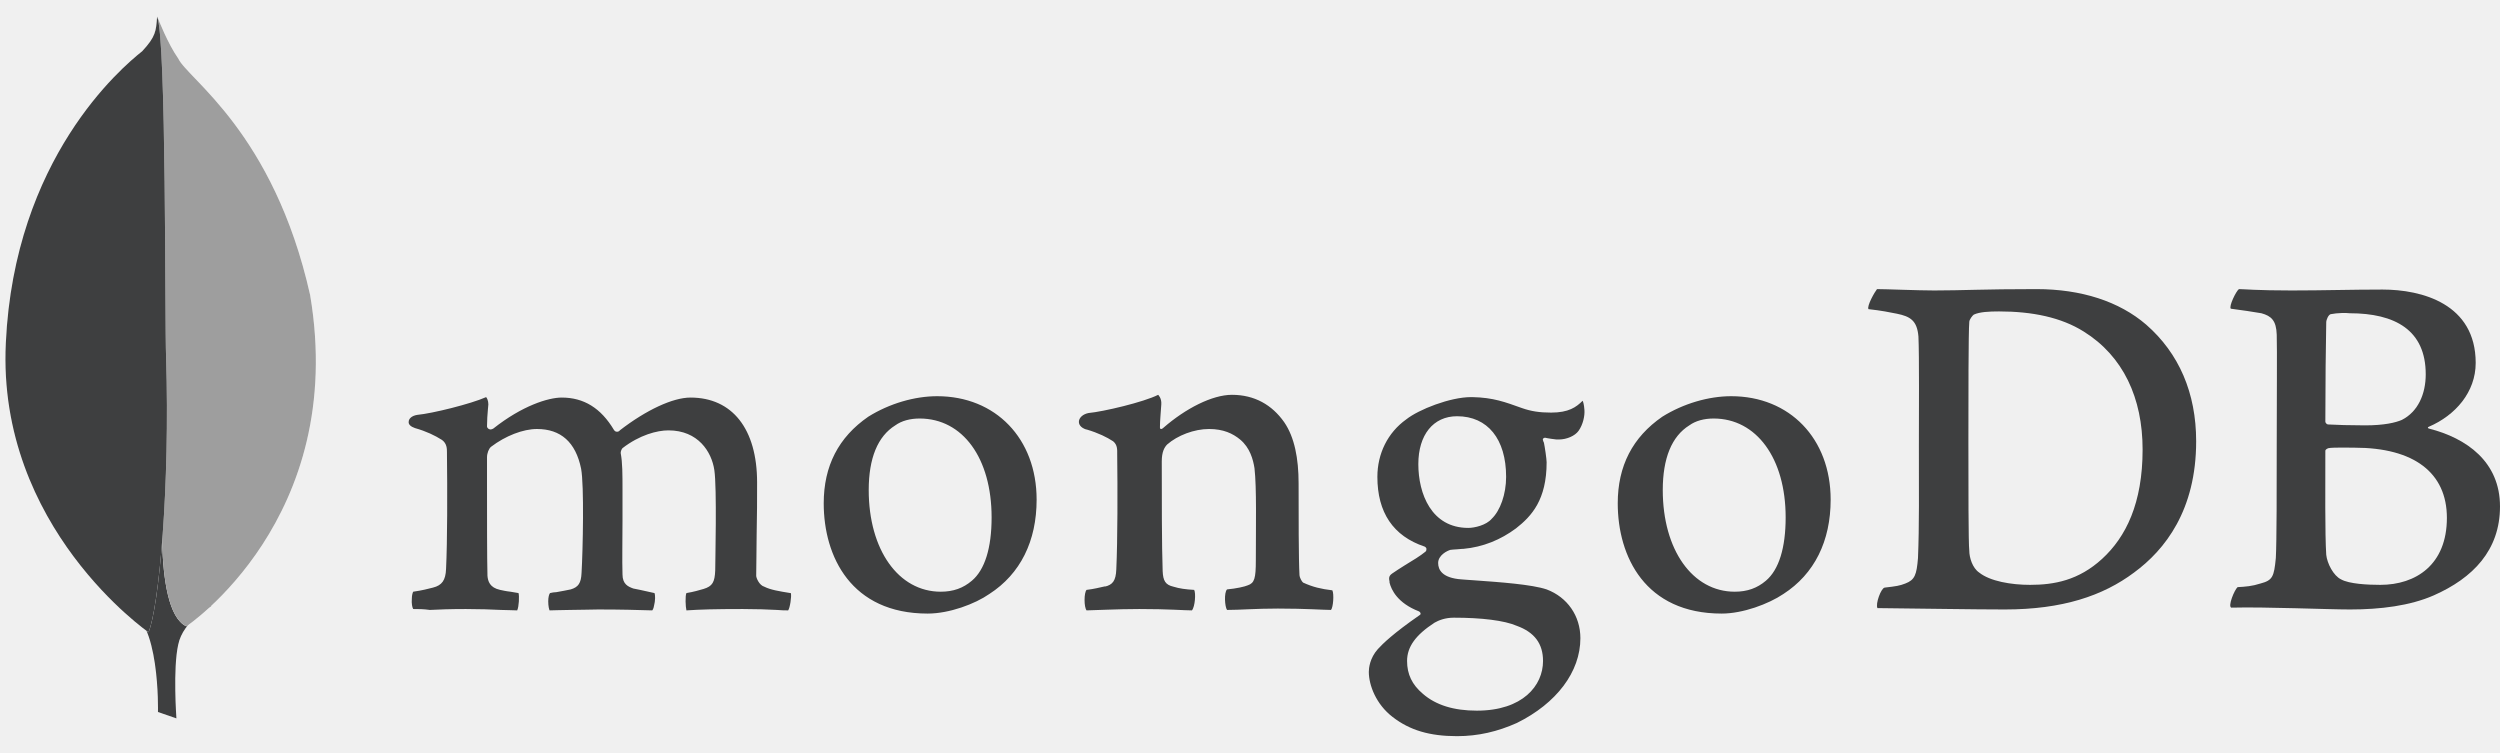
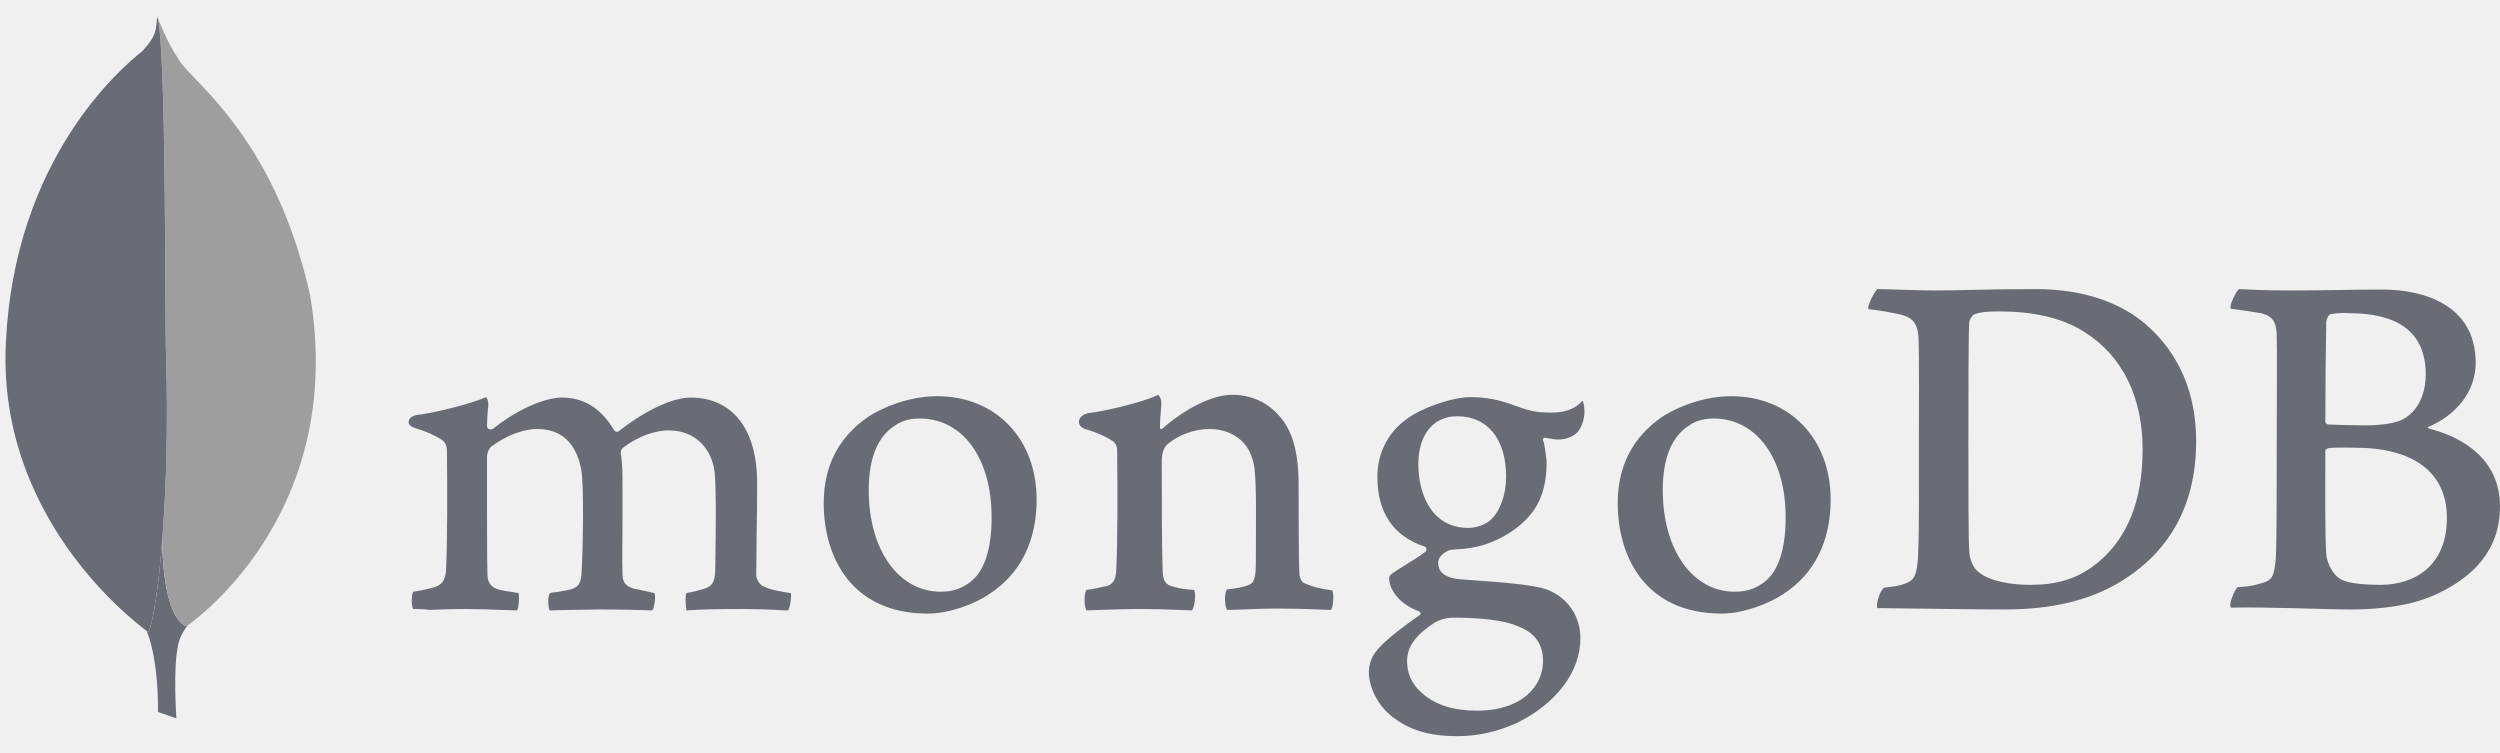
<svg xmlns="http://www.w3.org/2000/svg" width="123" height="37" viewBox="0 0 123 37" fill="none">
-   <path fill-rule="evenodd" clip-rule="evenodd" d="M114.673 15.457C114.562 15.479 114.451 15.726 114.451 15.861C114.429 16.757 114.407 19.134 114.407 20.748C114.407 20.793 114.473 20.883 114.54 20.883C114.872 20.905 115.669 20.928 116.356 20.928C117.308 20.928 117.862 20.793 118.172 20.659C118.969 20.255 119.346 19.381 119.346 18.416C119.346 16.242 117.84 15.412 115.603 15.412C115.448 15.39 115.005 15.39 114.673 15.457ZM120.387 25.479C120.387 23.26 118.77 22.026 115.847 22.026C115.714 22.026 114.784 22.004 114.562 22.049C114.496 22.071 114.407 22.116 114.407 22.183C114.407 23.775 114.385 26.309 114.451 27.295C114.496 27.721 114.806 28.327 115.182 28.506C115.581 28.73 116.489 28.775 117.109 28.775C118.859 28.775 120.387 27.789 120.387 25.479ZM110.155 14.224C110.376 14.224 111.041 14.291 112.746 14.291C114.363 14.291 115.647 14.246 117.22 14.246C119.146 14.246 121.804 14.941 121.804 17.856C121.804 19.291 120.807 20.434 119.501 20.995C119.434 21.017 119.434 21.062 119.501 21.085C121.361 21.556 123 22.721 123 24.919C123 27.071 121.671 28.439 119.744 29.291C118.571 29.807 117.109 29.986 115.625 29.986C114.496 29.986 111.462 29.852 109.779 29.896C109.601 29.829 109.934 29.022 110.089 28.887C110.487 28.865 110.797 28.843 111.218 28.708C111.816 28.551 111.882 28.372 111.971 27.453C112.015 26.668 112.015 23.887 112.015 21.914C112.015 19.201 112.038 17.363 112.015 16.466C111.993 15.771 111.75 15.547 111.262 15.412C110.886 15.345 110.266 15.255 109.756 15.188C109.646 15.076 110.022 14.313 110.155 14.224ZM97.376 28.17C97.908 28.596 98.949 28.775 99.879 28.775C101.075 28.775 102.271 28.551 103.423 27.497C104.596 26.421 105.416 24.762 105.416 22.116C105.416 19.582 104.463 17.52 102.515 16.309C101.407 15.614 99.99 15.322 98.351 15.322C97.864 15.322 97.399 15.345 97.111 15.479C97.044 15.524 96.889 15.726 96.889 15.838C96.845 16.287 96.845 19.739 96.845 21.757C96.845 23.843 96.845 26.757 96.889 27.094C96.889 27.43 97.044 27.946 97.376 28.17ZM92.349 14.224C92.77 14.224 94.387 14.291 95.162 14.291C96.557 14.291 97.554 14.224 100.189 14.224C102.404 14.224 104.264 14.829 105.593 15.973C107.209 17.385 108.051 19.336 108.051 21.712C108.051 25.098 106.523 27.049 104.995 28.17C103.467 29.314 101.474 29.986 98.639 29.986C97.133 29.986 94.542 29.941 92.394 29.919H92.371C92.261 29.717 92.549 28.932 92.726 28.91C93.302 28.843 93.457 28.82 93.745 28.708C94.21 28.529 94.298 28.282 94.365 27.453C94.431 25.905 94.409 24.044 94.409 21.937C94.409 20.434 94.431 17.497 94.387 16.555C94.32 15.771 93.988 15.569 93.324 15.434C92.992 15.367 92.549 15.277 91.928 15.21C91.84 15.053 92.239 14.358 92.349 14.224Z" fill="#3E3F40" />
-   <path fill-rule="evenodd" clip-rule="evenodd" d="M65.552 29.044C64.999 28.977 64.6 28.887 64.112 28.663C64.046 28.618 63.935 28.394 63.935 28.304C63.891 27.52 63.891 25.277 63.891 23.775C63.891 22.564 63.692 21.511 63.182 20.771C62.584 19.919 61.721 19.425 60.613 19.425C59.639 19.425 58.332 20.098 57.247 21.04C57.225 21.062 57.048 21.219 57.07 20.973C57.07 20.726 57.114 20.233 57.136 19.896C57.159 19.582 56.981 19.425 56.981 19.425C56.273 19.784 54.279 20.255 53.549 20.322C53.017 20.434 52.884 20.95 53.438 21.13H53.46C54.058 21.309 54.457 21.511 54.767 21.712C54.988 21.892 54.966 22.139 54.966 22.34C54.988 24.022 54.988 26.6 54.922 28.013C54.9 28.574 54.745 28.775 54.346 28.865L54.39 28.843C54.08 28.91 53.837 28.977 53.46 29.022C53.327 29.156 53.327 29.874 53.46 30.031C53.704 30.031 54.988 29.964 56.051 29.964C57.513 29.964 58.266 30.031 58.642 30.031C58.797 29.852 58.842 29.179 58.753 29.022C58.332 28.999 58.022 28.955 57.734 28.865C57.336 28.775 57.225 28.574 57.203 28.103C57.159 26.914 57.159 24.403 57.159 22.699C57.159 22.228 57.291 22.004 57.424 21.869C57.934 21.421 58.753 21.107 59.484 21.107C60.193 21.107 60.658 21.331 61.012 21.623C61.499 22.026 61.654 22.609 61.721 23.035C61.831 24 61.787 25.905 61.787 27.564C61.787 28.461 61.721 28.686 61.389 28.798C61.234 28.865 60.835 28.955 60.37 28.999C60.215 29.156 60.259 29.852 60.37 30.009C61.012 30.009 61.765 29.941 62.872 29.941C64.245 29.941 65.131 30.009 65.486 30.009C65.596 29.874 65.641 29.224 65.552 29.044ZM71.687 20.479C70.513 20.479 69.782 21.399 69.782 22.834C69.782 24.291 70.424 25.973 72.24 25.973C72.55 25.973 73.126 25.838 73.392 25.524C73.813 25.121 74.101 24.313 74.101 23.461C74.101 21.601 73.192 20.479 71.687 20.479ZM71.531 30.39C71.089 30.39 70.778 30.524 70.579 30.636C69.649 31.241 69.228 31.825 69.228 32.52C69.228 33.17 69.472 33.685 70.004 34.134C70.646 34.694 71.531 34.964 72.661 34.964C74.92 34.964 75.917 33.73 75.917 32.52C75.917 31.668 75.496 31.107 74.632 30.793C74.012 30.524 72.882 30.39 71.531 30.39ZM71.687 36.219C70.336 36.219 69.361 35.928 68.52 35.278C67.7 34.65 67.346 33.708 67.346 33.058C67.346 32.879 67.39 32.385 67.789 31.937C68.032 31.668 68.564 31.152 69.826 30.278C69.871 30.255 69.893 30.233 69.893 30.188C69.893 30.143 69.848 30.098 69.804 30.076C68.763 29.672 68.453 29.022 68.365 28.663V28.618C68.343 28.484 68.298 28.349 68.498 28.215C68.653 28.103 68.874 27.968 69.118 27.811C69.494 27.587 69.893 27.34 70.136 27.139C70.181 27.094 70.181 27.049 70.181 27.004C70.181 26.959 70.136 26.914 70.092 26.892C68.542 26.376 67.767 25.21 67.767 23.461C67.767 22.318 68.276 21.286 69.184 20.636C69.804 20.143 71.354 19.538 72.373 19.538H72.44C73.481 19.56 74.056 19.784 74.876 20.076C75.319 20.233 75.74 20.3 76.315 20.3C77.179 20.3 77.555 20.031 77.865 19.717C77.888 19.762 77.932 19.874 77.954 20.165C77.976 20.457 77.888 20.883 77.666 21.197C77.489 21.443 77.091 21.623 76.692 21.623H76.581C76.182 21.578 76.005 21.533 76.005 21.533L75.917 21.578C75.894 21.623 75.917 21.668 75.939 21.735L75.961 21.78C76.005 21.982 76.094 22.587 76.094 22.744C76.094 24.582 75.363 25.39 74.588 25.995C73.835 26.555 72.971 26.914 71.997 27.004C71.975 27.004 71.886 27.004 71.687 27.026C71.576 27.026 71.421 27.049 71.399 27.049H71.376C71.199 27.094 70.757 27.318 70.757 27.699C70.757 28.035 70.956 28.439 71.908 28.506C72.107 28.529 72.307 28.529 72.528 28.551C73.79 28.641 75.363 28.753 76.094 28.999C77.112 29.381 77.755 30.3 77.755 31.399C77.755 33.058 76.581 34.605 74.632 35.569C73.68 35.995 72.728 36.219 71.687 36.219ZM84.31 20.591C83.845 20.591 83.424 20.703 83.114 20.928C82.251 21.466 81.808 22.542 81.808 24.111C81.808 27.049 83.269 29.112 85.351 29.112C85.971 29.112 86.458 28.932 86.879 28.574C87.521 28.035 87.854 26.959 87.854 25.457C87.854 22.542 86.414 20.591 84.31 20.591ZM84.709 30.188C80.944 30.188 79.593 27.385 79.593 24.762C79.593 22.923 80.324 21.511 81.785 20.502C82.826 19.852 84.067 19.493 85.174 19.493C88.053 19.493 90.068 21.578 90.068 24.582C90.068 26.623 89.271 28.237 87.743 29.224C87.012 29.717 85.75 30.188 84.709 30.188ZM45.244 20.591C44.779 20.591 44.358 20.703 44.048 20.928C43.184 21.466 42.741 22.542 42.741 24.111C42.741 27.049 44.203 29.112 46.285 29.112C46.905 29.112 47.392 28.932 47.813 28.574C48.455 28.035 48.787 26.959 48.787 25.457C48.787 22.542 47.37 20.591 45.244 20.591ZM45.642 30.188C41.878 30.188 40.527 27.385 40.527 24.762C40.527 22.923 41.257 21.511 42.719 20.502C43.76 19.852 45 19.493 46.108 19.493C48.987 19.493 51.002 21.578 51.002 24.582C51.002 26.623 50.205 28.237 48.676 29.224C47.968 29.717 46.706 30.188 45.642 30.188ZM20.329 29.964C20.285 29.896 20.24 29.695 20.263 29.448C20.263 29.269 20.307 29.156 20.329 29.112C20.794 29.044 21.038 28.977 21.303 28.91C21.746 28.798 21.924 28.551 21.946 27.991C22.012 26.645 22.012 24.089 21.99 22.318V22.273C21.99 22.071 21.99 21.825 21.746 21.645C21.392 21.421 20.971 21.219 20.418 21.062C20.218 20.995 20.085 20.883 20.108 20.748C20.108 20.614 20.24 20.457 20.528 20.412C21.259 20.345 23.164 19.874 23.917 19.538C23.961 19.582 24.027 19.717 24.027 19.896L24.005 20.143C23.983 20.39 23.961 20.681 23.961 20.973C23.961 21.062 24.05 21.13 24.138 21.13C24.183 21.13 24.227 21.107 24.271 21.085C25.689 19.963 26.973 19.56 27.637 19.56C28.723 19.56 29.564 20.076 30.206 21.152C30.251 21.219 30.295 21.241 30.361 21.241C30.406 21.241 30.472 21.219 30.494 21.174C31.801 20.165 33.108 19.56 33.971 19.56C36.031 19.56 37.249 21.107 37.249 23.73C37.249 24.47 37.249 25.434 37.227 26.309C37.227 27.094 37.205 27.811 37.205 28.327C37.205 28.439 37.36 28.798 37.603 28.865C37.913 29.022 38.334 29.089 38.888 29.179H38.91C38.954 29.336 38.866 29.919 38.777 30.031C38.644 30.031 38.445 30.031 38.224 30.009C37.803 29.986 37.205 29.964 36.54 29.964C35.167 29.964 34.459 29.986 33.772 30.031C33.728 29.852 33.706 29.314 33.772 29.179C34.17 29.112 34.37 29.044 34.614 28.977C35.056 28.843 35.167 28.641 35.189 28.058C35.189 27.632 35.278 24 35.145 23.125C35.012 22.228 34.348 21.174 32.886 21.174C32.332 21.174 31.469 21.399 30.627 22.049C30.583 22.094 30.539 22.206 30.539 22.273V22.296C30.627 22.766 30.627 23.305 30.627 24.134V25.591C30.627 26.6 30.605 27.542 30.627 28.259C30.627 28.753 30.915 28.865 31.159 28.955C31.292 28.977 31.38 28.999 31.491 29.022C31.69 29.067 31.89 29.112 32.2 29.179C32.244 29.269 32.244 29.56 32.177 29.807C32.155 29.941 32.111 30.009 32.089 30.031C31.336 30.009 30.561 29.986 29.431 29.986C29.099 29.986 28.523 30.009 28.036 30.009C27.637 30.009 27.261 30.031 27.04 30.031C27.017 29.986 26.973 29.829 26.973 29.582C26.973 29.381 27.017 29.224 27.062 29.179C27.172 29.156 27.261 29.134 27.372 29.134C27.637 29.089 27.859 29.044 28.08 28.999C28.457 28.887 28.59 28.686 28.612 28.192C28.678 27.071 28.745 23.865 28.59 23.058C28.324 21.757 27.593 21.107 26.419 21.107C25.733 21.107 24.869 21.443 24.16 21.982C24.05 22.071 23.961 22.296 23.961 22.497V23.82C23.961 25.434 23.961 27.453 23.983 28.327C24.005 28.596 24.094 28.91 24.603 29.022C24.714 29.044 24.891 29.089 25.113 29.112L25.511 29.179C25.556 29.314 25.534 29.852 25.445 30.031C25.223 30.031 24.958 30.009 24.648 30.009C24.183 29.986 23.584 29.964 22.92 29.964C22.145 29.964 21.591 29.986 21.148 30.009C20.838 29.964 20.595 29.964 20.329 29.964Z" fill="#3E3F40" />
+   <path fill-rule="evenodd" clip-rule="evenodd" d="M114.673 15.457C114.562 15.479 114.451 15.726 114.451 15.861C114.429 16.757 114.407 19.134 114.407 20.748C114.407 20.793 114.473 20.883 114.54 20.883C114.872 20.905 115.669 20.928 116.356 20.928C117.308 20.928 117.862 20.793 118.172 20.659C118.969 20.255 119.346 19.381 119.346 18.416C119.346 16.242 117.84 15.412 115.603 15.412C115.448 15.39 115.005 15.39 114.673 15.457ZM120.387 25.479C120.387 23.26 118.77 22.026 115.847 22.026C115.714 22.026 114.784 22.004 114.562 22.049C114.496 22.071 114.407 22.116 114.407 22.183C114.407 23.775 114.385 26.309 114.451 27.295C114.496 27.721 114.806 28.327 115.182 28.506C115.581 28.73 116.489 28.775 117.109 28.775C118.859 28.775 120.387 27.789 120.387 25.479ZM110.155 14.224C110.376 14.224 111.041 14.291 112.746 14.291C114.363 14.291 115.647 14.246 117.22 14.246C119.146 14.246 121.804 14.941 121.804 17.856C121.804 19.291 120.807 20.434 119.501 20.995C119.434 21.017 119.434 21.062 119.501 21.085C121.361 21.556 123 22.721 123 24.919C123 27.071 121.671 28.439 119.744 29.291C118.571 29.807 117.109 29.986 115.625 29.986C114.496 29.986 111.462 29.852 109.779 29.896C109.601 29.829 109.934 29.022 110.089 28.887C110.487 28.865 110.797 28.843 111.218 28.708C111.816 28.551 111.882 28.372 111.971 27.453C112.015 26.668 112.015 23.887 112.015 21.914C112.015 19.201 112.038 17.363 112.015 16.466C111.993 15.771 111.75 15.547 111.262 15.412C110.886 15.345 110.266 15.255 109.756 15.188C109.646 15.076 110.022 14.313 110.155 14.224ZM97.376 28.17C97.908 28.596 98.949 28.775 99.879 28.775C101.075 28.775 102.271 28.551 103.423 27.497C104.596 26.421 105.416 24.762 105.416 22.116C105.416 19.582 104.463 17.52 102.515 16.309C101.407 15.614 99.99 15.322 98.351 15.322C97.864 15.322 97.399 15.345 97.111 15.479C97.044 15.524 96.889 15.726 96.889 15.838C96.845 16.287 96.845 19.739 96.845 21.757C96.845 23.843 96.845 26.757 96.889 27.094C96.889 27.43 97.044 27.946 97.376 28.17ZM92.349 14.224C92.77 14.224 94.387 14.291 95.162 14.291C96.557 14.291 97.554 14.224 100.189 14.224C102.404 14.224 104.264 14.829 105.593 15.973C107.209 17.385 108.051 19.336 108.051 21.712C108.051 25.098 106.523 27.049 104.995 28.17C103.467 29.314 101.474 29.986 98.639 29.986C97.133 29.986 94.542 29.941 92.394 29.919H92.371C92.261 29.717 92.549 28.932 92.726 28.91C93.302 28.843 93.457 28.82 93.745 28.708C94.21 28.529 94.298 28.282 94.365 27.453C94.431 25.905 94.409 24.044 94.409 21.937C94.409 20.434 94.431 17.497 94.387 16.555C94.32 15.771 93.988 15.569 93.324 15.434C92.992 15.367 92.549 15.277 91.928 15.21C91.84 15.053 92.239 14.358 92.349 14.224Z" fill="#696c74" />
+   <path fill-rule="evenodd" clip-rule="evenodd" d="M65.552 29.044C64.999 28.977 64.6 28.887 64.112 28.663C64.046 28.618 63.935 28.394 63.935 28.304C63.891 27.52 63.891 25.277 63.891 23.775C63.891 22.564 63.692 21.511 63.182 20.771C62.584 19.919 61.721 19.425 60.613 19.425C59.639 19.425 58.332 20.098 57.247 21.04C57.225 21.062 57.048 21.219 57.07 20.973C57.07 20.726 57.114 20.233 57.136 19.896C57.159 19.582 56.981 19.425 56.981 19.425C56.273 19.784 54.279 20.255 53.549 20.322C53.017 20.434 52.884 20.95 53.438 21.13H53.46C54.058 21.309 54.457 21.511 54.767 21.712C54.988 21.892 54.966 22.139 54.966 22.34C54.988 24.022 54.988 26.6 54.922 28.013C54.9 28.574 54.745 28.775 54.346 28.865L54.39 28.843C54.08 28.91 53.837 28.977 53.46 29.022C53.327 29.156 53.327 29.874 53.46 30.031C53.704 30.031 54.988 29.964 56.051 29.964C57.513 29.964 58.266 30.031 58.642 30.031C58.797 29.852 58.842 29.179 58.753 29.022C58.332 28.999 58.022 28.955 57.734 28.865C57.336 28.775 57.225 28.574 57.203 28.103C57.159 26.914 57.159 24.403 57.159 22.699C57.159 22.228 57.291 22.004 57.424 21.869C57.934 21.421 58.753 21.107 59.484 21.107C60.193 21.107 60.658 21.331 61.012 21.623C61.499 22.026 61.654 22.609 61.721 23.035C61.831 24 61.787 25.905 61.787 27.564C61.787 28.461 61.721 28.686 61.389 28.798C61.234 28.865 60.835 28.955 60.37 28.999C60.215 29.156 60.259 29.852 60.37 30.009C61.012 30.009 61.765 29.941 62.872 29.941C64.245 29.941 65.131 30.009 65.486 30.009C65.596 29.874 65.641 29.224 65.552 29.044ZM71.687 20.479C70.513 20.479 69.782 21.399 69.782 22.834C69.782 24.291 70.424 25.973 72.24 25.973C72.55 25.973 73.126 25.838 73.392 25.524C73.813 25.121 74.101 24.313 74.101 23.461C74.101 21.601 73.192 20.479 71.687 20.479ZM71.531 30.39C71.089 30.39 70.778 30.524 70.579 30.636C69.649 31.241 69.228 31.825 69.228 32.52C69.228 33.17 69.472 33.685 70.004 34.134C70.646 34.694 71.531 34.964 72.661 34.964C74.92 34.964 75.917 33.73 75.917 32.52C75.917 31.668 75.496 31.107 74.632 30.793C74.012 30.524 72.882 30.39 71.531 30.39ZM71.687 36.219C70.336 36.219 69.361 35.928 68.52 35.278C67.7 34.65 67.346 33.708 67.346 33.058C67.346 32.879 67.39 32.385 67.789 31.937C68.032 31.668 68.564 31.152 69.826 30.278C69.871 30.255 69.893 30.233 69.893 30.188C69.893 30.143 69.848 30.098 69.804 30.076C68.763 29.672 68.453 29.022 68.365 28.663V28.618C68.343 28.484 68.298 28.349 68.498 28.215C68.653 28.103 68.874 27.968 69.118 27.811C69.494 27.587 69.893 27.34 70.136 27.139C70.181 27.094 70.181 27.049 70.181 27.004C70.181 26.959 70.136 26.914 70.092 26.892C68.542 26.376 67.767 25.21 67.767 23.461C67.767 22.318 68.276 21.286 69.184 20.636C69.804 20.143 71.354 19.538 72.373 19.538H72.44C73.481 19.56 74.056 19.784 74.876 20.076C75.319 20.233 75.74 20.3 76.315 20.3C77.179 20.3 77.555 20.031 77.865 19.717C77.888 19.762 77.932 19.874 77.954 20.165C77.976 20.457 77.888 20.883 77.666 21.197C77.489 21.443 77.091 21.623 76.692 21.623H76.581C76.182 21.578 76.005 21.533 76.005 21.533L75.917 21.578C75.894 21.623 75.917 21.668 75.939 21.735L75.961 21.78C76.005 21.982 76.094 22.587 76.094 22.744C76.094 24.582 75.363 25.39 74.588 25.995C73.835 26.555 72.971 26.914 71.997 27.004C71.975 27.004 71.886 27.004 71.687 27.026C71.576 27.026 71.421 27.049 71.399 27.049H71.376C71.199 27.094 70.757 27.318 70.757 27.699C70.757 28.035 70.956 28.439 71.908 28.506C72.107 28.529 72.307 28.529 72.528 28.551C73.79 28.641 75.363 28.753 76.094 28.999C77.112 29.381 77.755 30.3 77.755 31.399C77.755 33.058 76.581 34.605 74.632 35.569C73.68 35.995 72.728 36.219 71.687 36.219ZM84.31 20.591C83.845 20.591 83.424 20.703 83.114 20.928C82.251 21.466 81.808 22.542 81.808 24.111C81.808 27.049 83.269 29.112 85.351 29.112C85.971 29.112 86.458 28.932 86.879 28.574C87.521 28.035 87.854 26.959 87.854 25.457C87.854 22.542 86.414 20.591 84.31 20.591ZM84.709 30.188C80.944 30.188 79.593 27.385 79.593 24.762C79.593 22.923 80.324 21.511 81.785 20.502C82.826 19.852 84.067 19.493 85.174 19.493C88.053 19.493 90.068 21.578 90.068 24.582C90.068 26.623 89.271 28.237 87.743 29.224C87.012 29.717 85.75 30.188 84.709 30.188ZM45.244 20.591C44.779 20.591 44.358 20.703 44.048 20.928C43.184 21.466 42.741 22.542 42.741 24.111C42.741 27.049 44.203 29.112 46.285 29.112C46.905 29.112 47.392 28.932 47.813 28.574C48.455 28.035 48.787 26.959 48.787 25.457C48.787 22.542 47.37 20.591 45.244 20.591ZM45.642 30.188C41.878 30.188 40.527 27.385 40.527 24.762C40.527 22.923 41.257 21.511 42.719 20.502C43.76 19.852 45 19.493 46.108 19.493C48.987 19.493 51.002 21.578 51.002 24.582C51.002 26.623 50.205 28.237 48.676 29.224C47.968 29.717 46.706 30.188 45.642 30.188ZM20.329 29.964C20.285 29.896 20.24 29.695 20.263 29.448C20.263 29.269 20.307 29.156 20.329 29.112C20.794 29.044 21.038 28.977 21.303 28.91C21.746 28.798 21.924 28.551 21.946 27.991C22.012 26.645 22.012 24.089 21.99 22.318V22.273C21.99 22.071 21.99 21.825 21.746 21.645C21.392 21.421 20.971 21.219 20.418 21.062C20.218 20.995 20.085 20.883 20.108 20.748C20.108 20.614 20.24 20.457 20.528 20.412C21.259 20.345 23.164 19.874 23.917 19.538C23.961 19.582 24.027 19.717 24.027 19.896L24.005 20.143C23.983 20.39 23.961 20.681 23.961 20.973C23.961 21.062 24.05 21.13 24.138 21.13C24.183 21.13 24.227 21.107 24.271 21.085C25.689 19.963 26.973 19.56 27.637 19.56C28.723 19.56 29.564 20.076 30.206 21.152C30.251 21.219 30.295 21.241 30.361 21.241C30.406 21.241 30.472 21.219 30.494 21.174C31.801 20.165 33.108 19.56 33.971 19.56C36.031 19.56 37.249 21.107 37.249 23.73C37.249 24.47 37.249 25.434 37.227 26.309C37.227 27.094 37.205 27.811 37.205 28.327C37.205 28.439 37.36 28.798 37.603 28.865C37.913 29.022 38.334 29.089 38.888 29.179H38.91C38.954 29.336 38.866 29.919 38.777 30.031C38.644 30.031 38.445 30.031 38.224 30.009C37.803 29.986 37.205 29.964 36.54 29.964C35.167 29.964 34.459 29.986 33.772 30.031C33.728 29.852 33.706 29.314 33.772 29.179C34.17 29.112 34.37 29.044 34.614 28.977C35.056 28.843 35.167 28.641 35.189 28.058C35.189 27.632 35.278 24 35.145 23.125C35.012 22.228 34.348 21.174 32.886 21.174C32.332 21.174 31.469 21.399 30.627 22.049C30.583 22.094 30.539 22.206 30.539 22.273V22.296C30.627 22.766 30.627 23.305 30.627 24.134V25.591C30.627 26.6 30.605 27.542 30.627 28.259C30.627 28.753 30.915 28.865 31.159 28.955C31.292 28.977 31.38 28.999 31.491 29.022C31.69 29.067 31.89 29.112 32.2 29.179C32.244 29.269 32.244 29.56 32.177 29.807C32.155 29.941 32.111 30.009 32.089 30.031C31.336 30.009 30.561 29.986 29.431 29.986C29.099 29.986 28.523 30.009 28.036 30.009C27.637 30.009 27.261 30.031 27.04 30.031C27.017 29.986 26.973 29.829 26.973 29.582C26.973 29.381 27.017 29.224 27.062 29.179C27.172 29.156 27.261 29.134 27.372 29.134C27.637 29.089 27.859 29.044 28.08 28.999C28.457 28.887 28.59 28.686 28.612 28.192C28.678 27.071 28.745 23.865 28.59 23.058C28.324 21.757 27.593 21.107 26.419 21.107C25.733 21.107 24.869 21.443 24.16 21.982C24.05 22.071 23.961 22.296 23.961 22.497V23.82C23.961 25.434 23.961 27.453 23.983 28.327C24.005 28.596 24.094 28.91 24.603 29.022C24.714 29.044 24.891 29.089 25.113 29.112L25.511 29.179C25.556 29.314 25.534 29.852 25.445 30.031C25.223 30.031 24.958 30.009 24.648 30.009C24.183 29.986 23.584 29.964 22.92 29.964C22.145 29.964 21.591 29.986 21.148 30.009C20.838 29.964 20.595 29.964 20.329 29.964Z" fill="#696c74" />
  <path fill-rule="evenodd" clip-rule="evenodd" d="M8.68 35.345L7.772 35.031C7.772 35.031 7.883 30.345 6.222 30.009C5.115 28.708 6.399 -25.148 10.385 29.829C10.385 29.829 9.012 30.524 8.769 31.712C8.503 32.879 8.68 35.345 8.68 35.345Z" fill="white" />
-   <path fill-rule="evenodd" clip-rule="evenodd" d="M8.68 35.345L7.772 35.031C7.772 35.031 7.883 30.345 6.222 30.009C5.115 28.708 6.399 -25.148 10.385 29.829C10.385 29.829 9.012 30.524 8.769 31.712C8.503 32.879 8.68 35.345 8.68 35.345Z" fill="#3E3F40" />
+   <path fill-rule="evenodd" clip-rule="evenodd" d="M8.68 35.345L7.772 35.031C7.772 35.031 7.883 30.345 6.222 30.009C5.115 28.708 6.399 -25.148 10.385 29.829C10.385 29.829 9.012 30.524 8.769 31.712C8.503 32.879 8.68 35.345 8.68 35.345Z" fill="#696c74" />
  <path fill-rule="evenodd" clip-rule="evenodd" d="M9.167 30.816C9.167 30.816 17.118 25.524 15.258 14.515C13.464 6.511 9.234 3.887 8.769 2.878C8.259 2.161 7.772 0.905 7.772 0.905L8.104 23.17C8.104 23.192 7.418 29.986 9.167 30.816Z" fill="white" />
  <path fill-rule="evenodd" clip-rule="evenodd" d="M9.167 30.816C9.167 30.816 17.118 25.524 15.258 14.515C13.464 6.511 9.234 3.887 8.769 2.878C8.259 2.161 7.772 0.905 7.772 0.905L8.104 23.17C8.104 23.192 7.418 29.986 9.167 30.816Z" fill="#9E9E9E" />
  <path fill-rule="evenodd" clip-rule="evenodd" d="M7.307 31.107C7.307 31.107 -0.156 25.95 0.287 16.869C0.707 7.789 5.978 3.327 6.997 2.52C7.661 1.802 7.683 1.533 7.728 0.816C8.193 1.825 8.104 15.905 8.171 17.564C8.37 23.955 7.816 29.896 7.307 31.107Z" fill="white" />
-   <path fill-rule="evenodd" clip-rule="evenodd" d="M7.307 31.107C7.307 31.107 -0.156 25.95 0.287 16.869C0.707 7.789 5.978 3.327 6.997 2.52C7.661 1.802 7.683 1.533 7.728 0.816C8.193 1.825 8.104 15.905 8.171 17.564C8.37 23.955 7.816 29.896 7.307 31.107Z" fill="#3E3F40" />
+   <path fill-rule="evenodd" clip-rule="evenodd" d="M7.307 31.107C7.307 31.107 -0.156 25.95 0.287 16.869C0.707 7.789 5.978 3.327 6.997 2.52C7.661 1.802 7.683 1.533 7.728 0.816C8.193 1.825 8.104 15.905 8.171 17.564C8.37 23.955 7.816 29.896 7.307 31.107Z" fill="#696c74" />
</svg>
